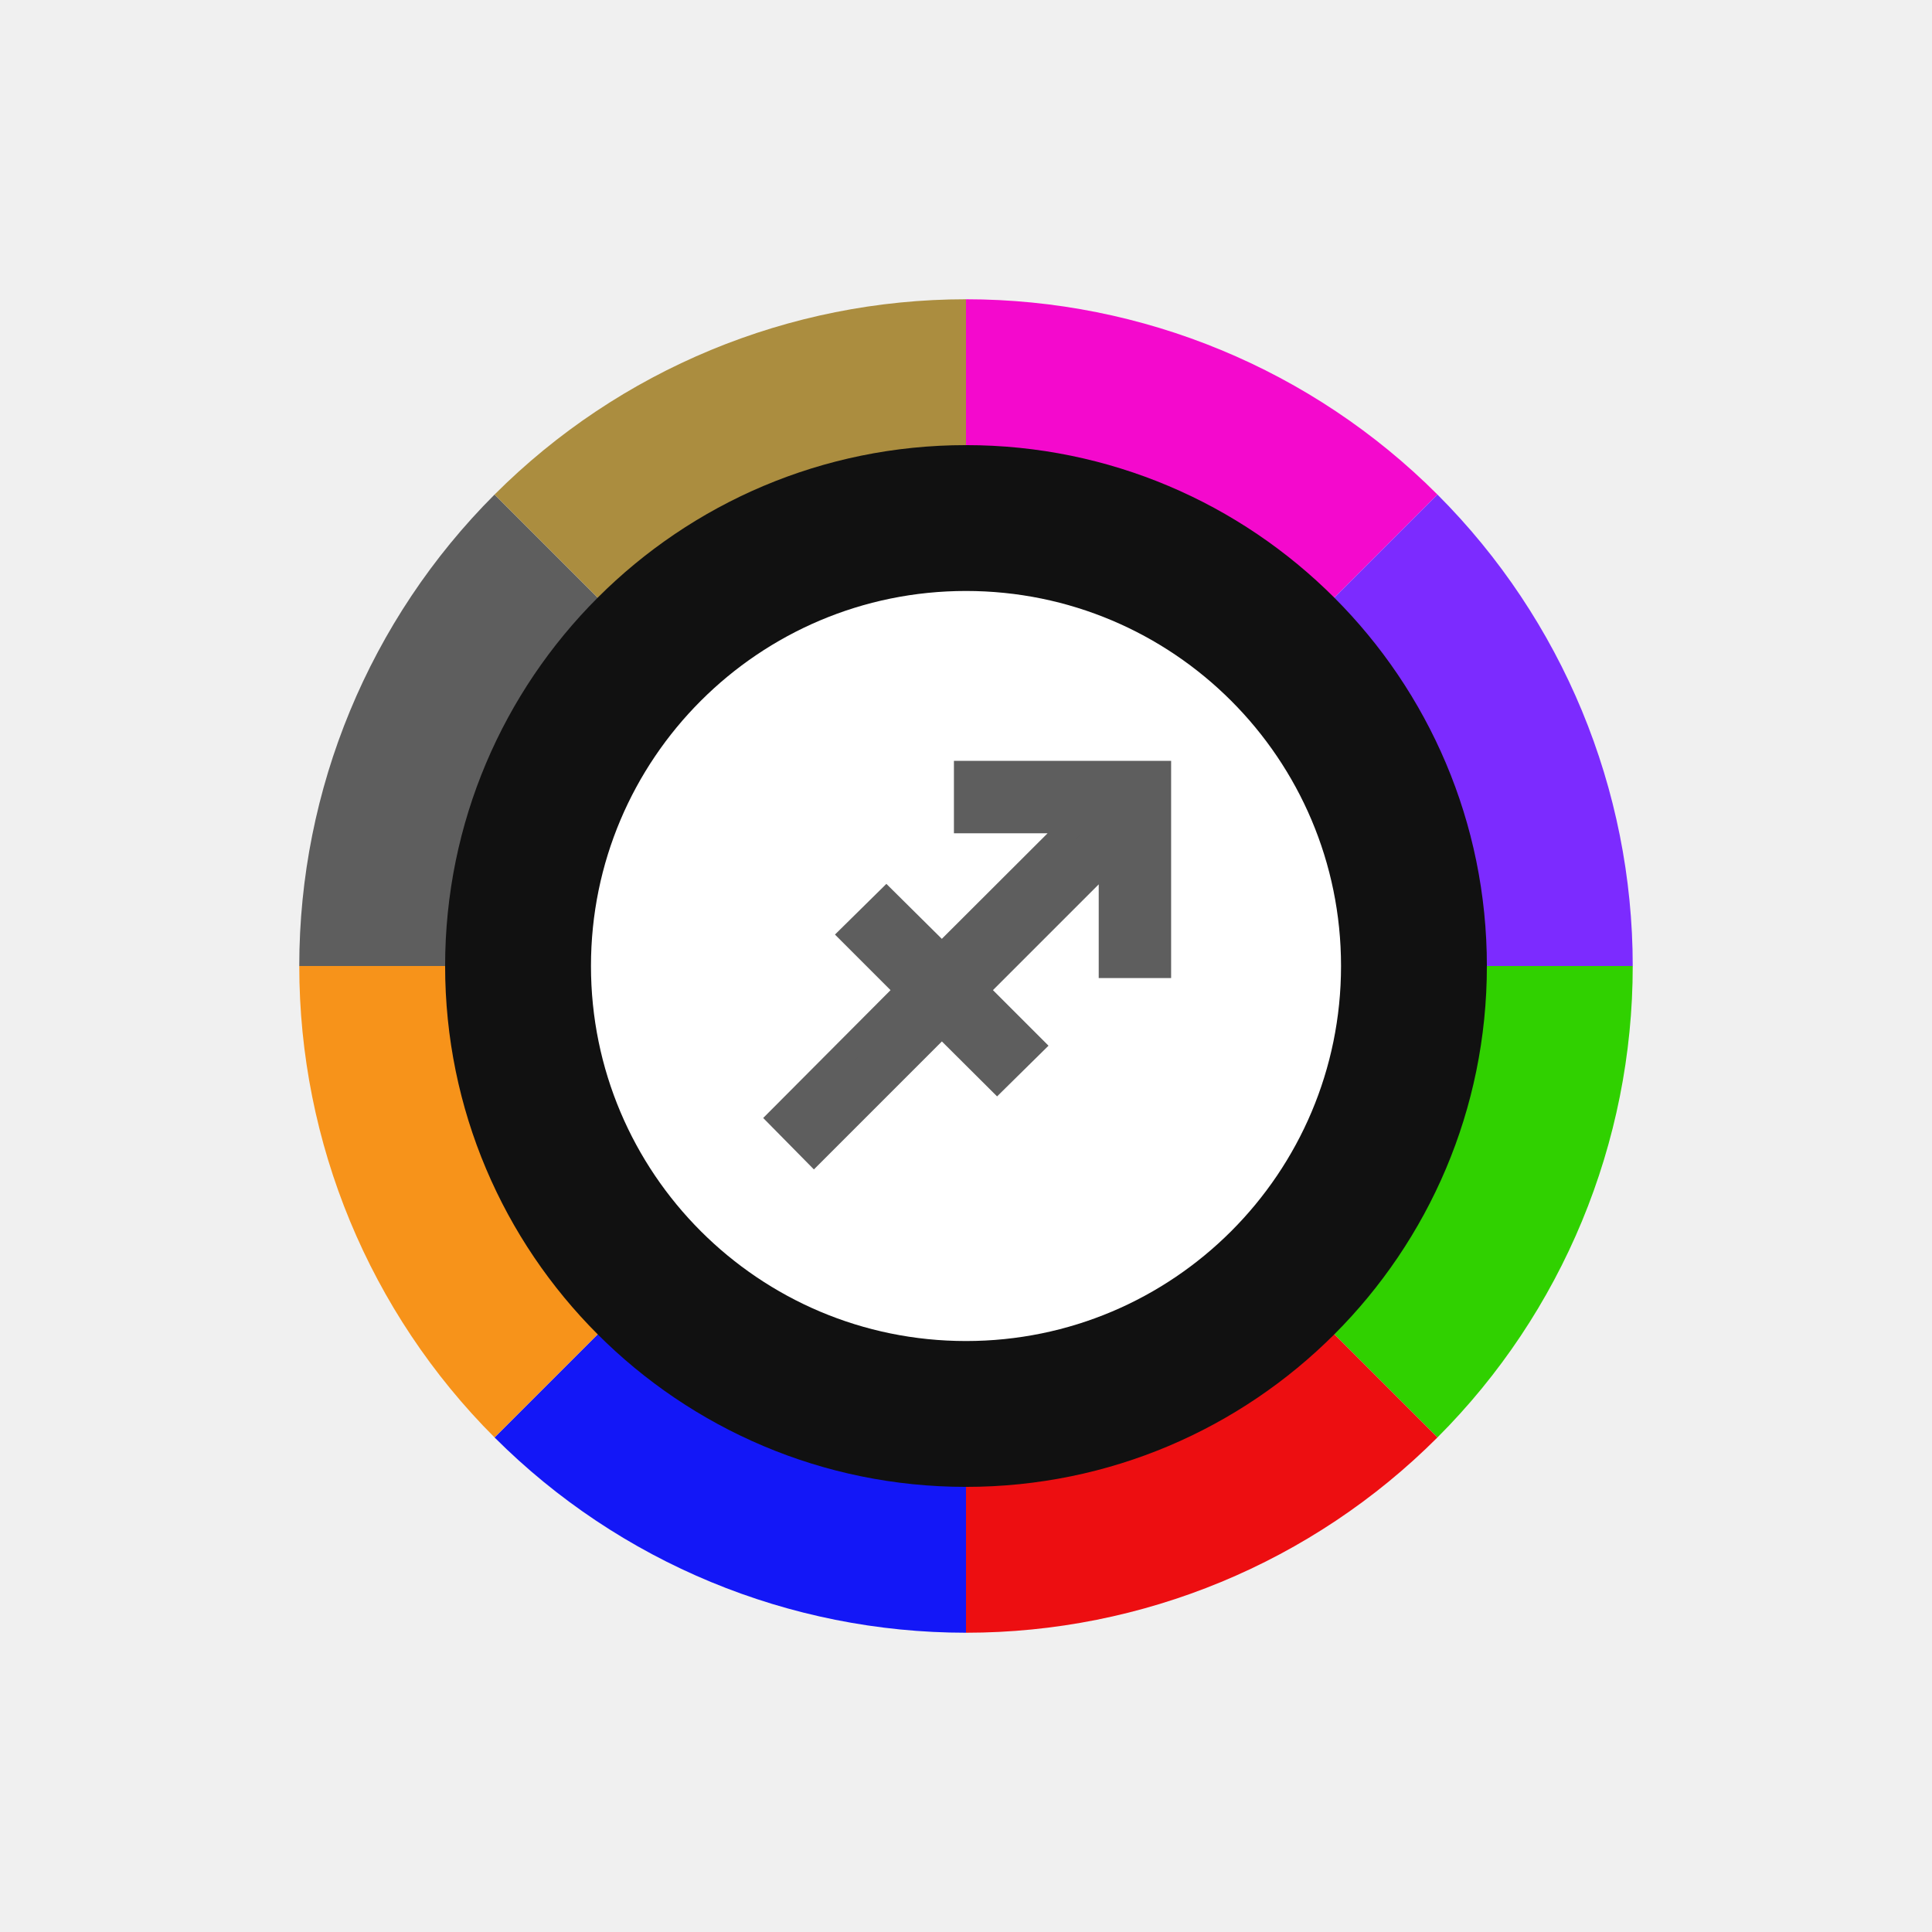
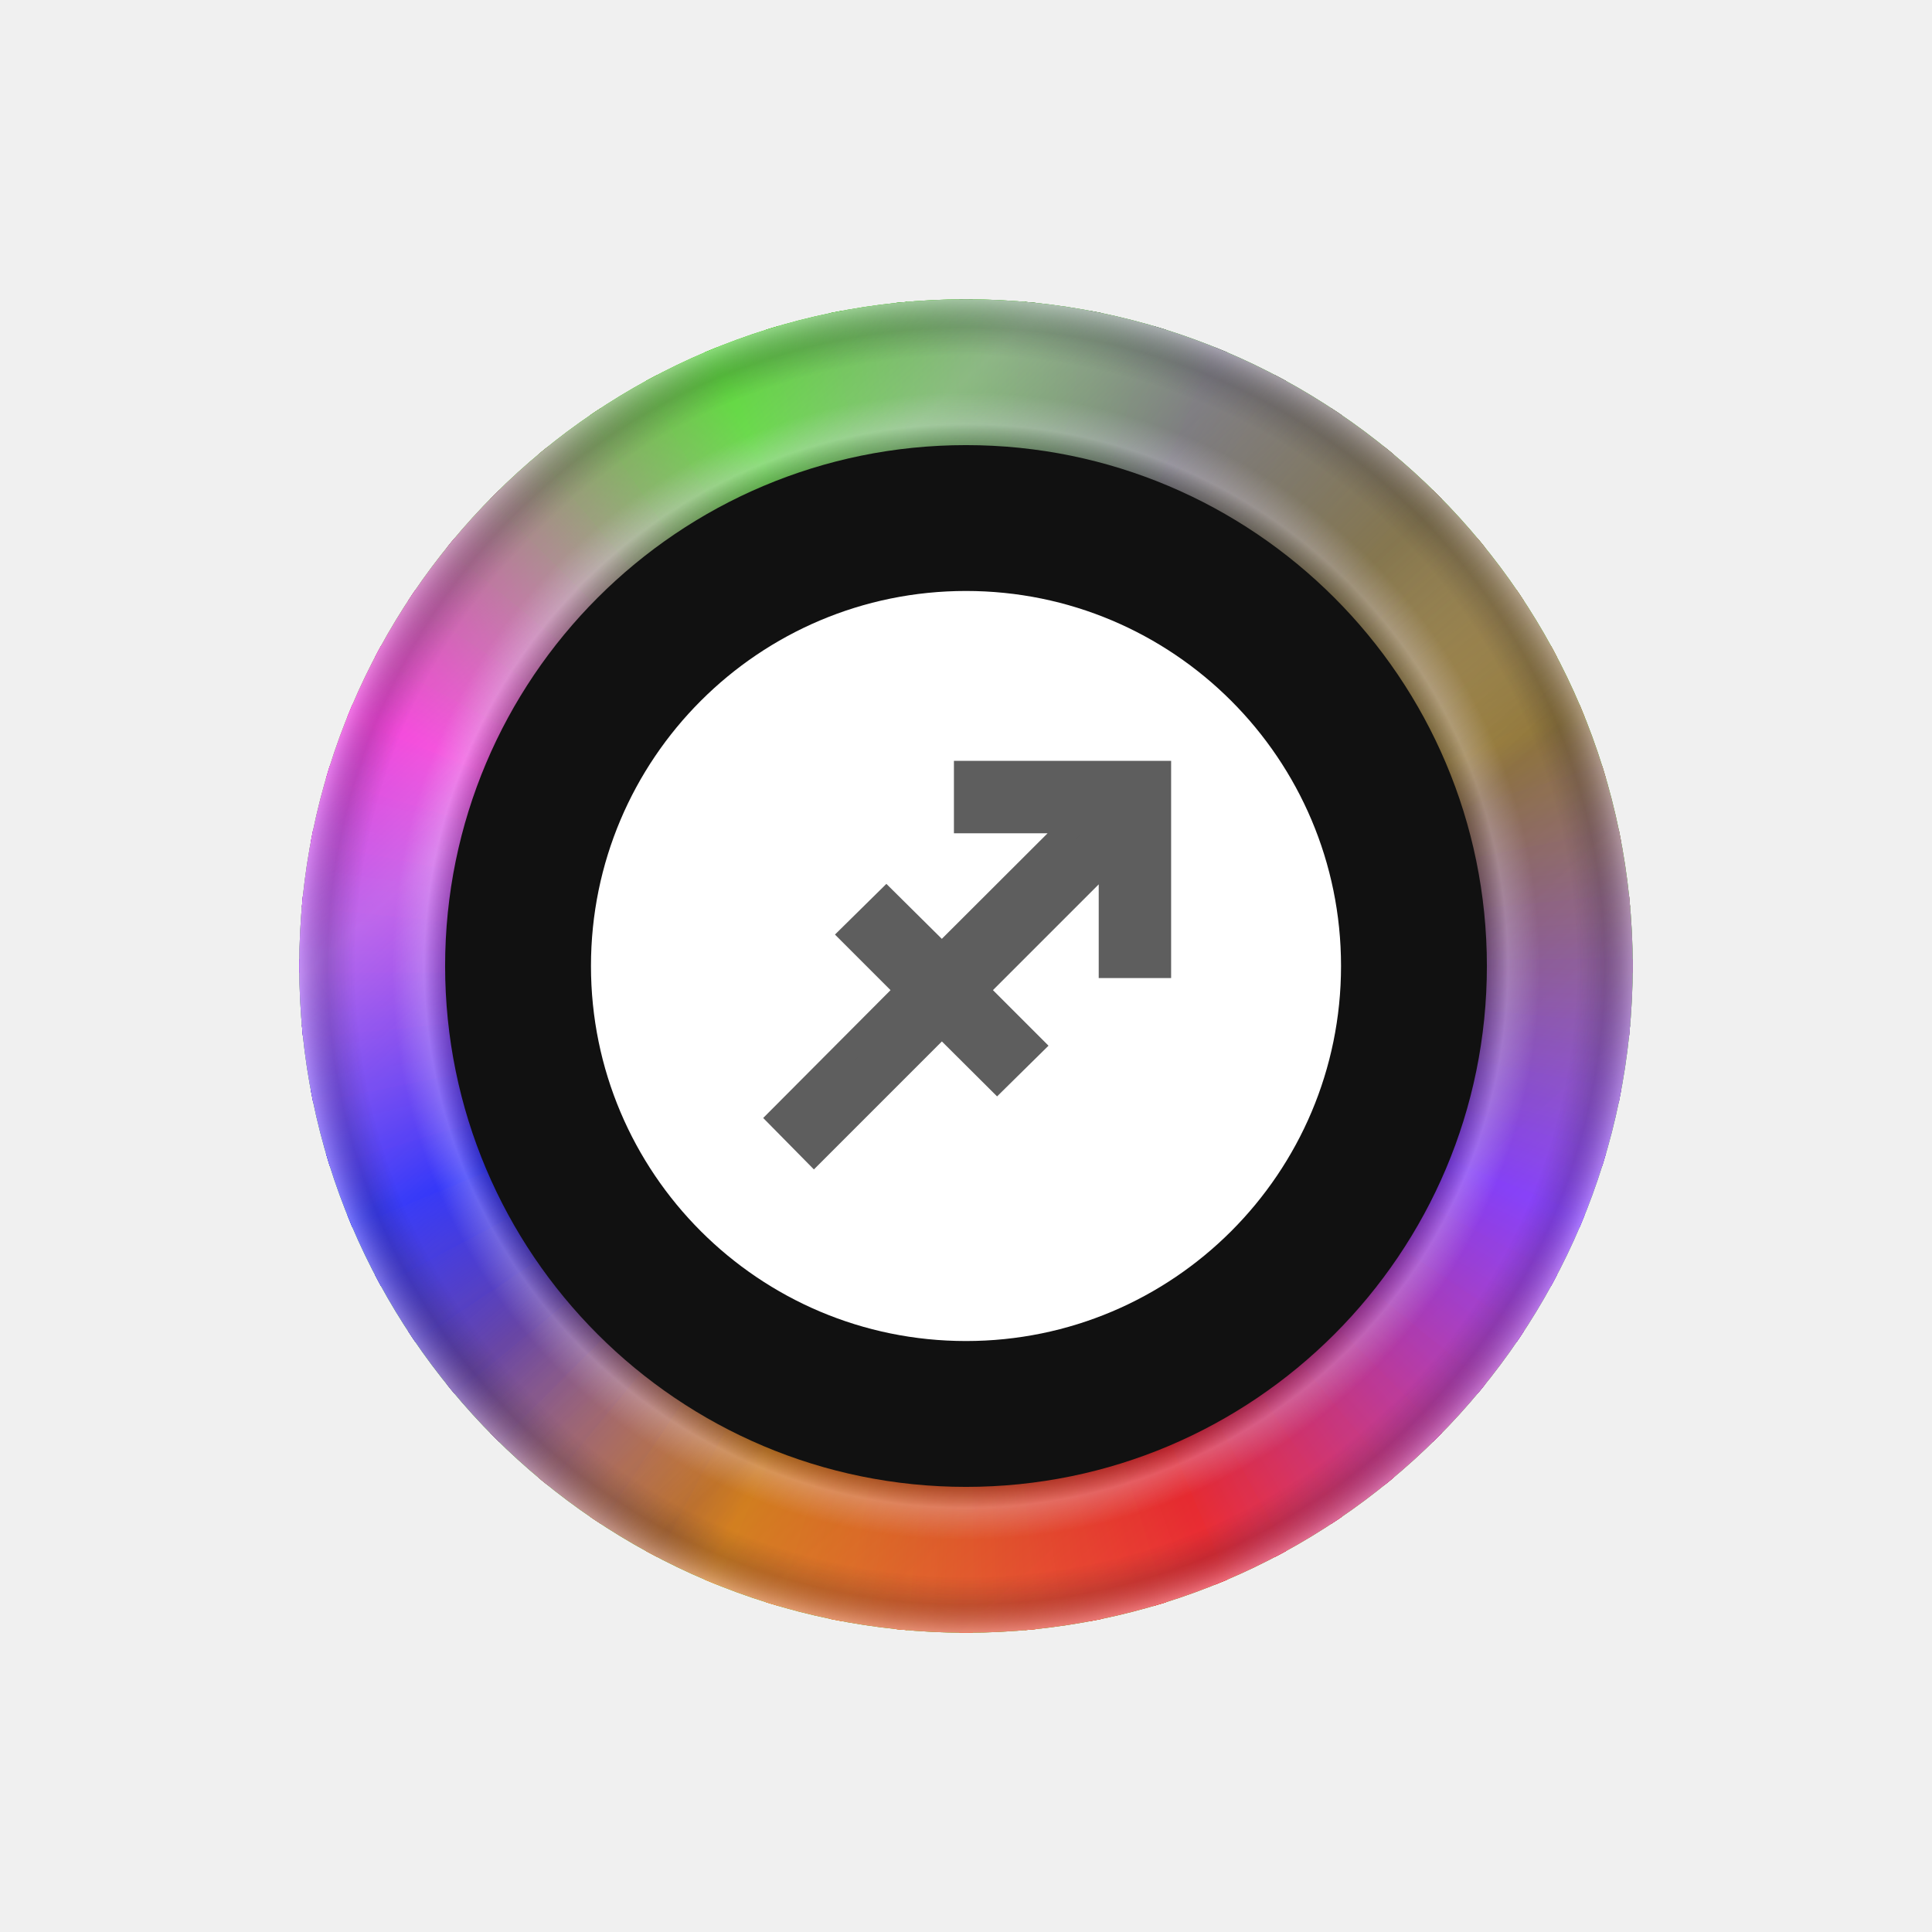
<svg xmlns="http://www.w3.org/2000/svg" viewBox="-51 -51 102 102">
  <g>
-     <g aria-label="Eight equal color segments">
-       <path data-color="pink" fill="#f409cd" d="M 0 0 L 0 -35.2 A 35.2 35.2 0 0 1 24.89 -24.89 Z" />
-       <path data-color="purple" fill="#7c2bff" d="M 0 0 L 24.89 -24.89 A 35.2 35.2 0 0 1 35.2 0 Z" />
-       <path data-color="green" fill="#30d100" d="M 0 0 L 35.2 0 A 35.2 35.2 0 0 1 24.89 24.89 Z" />
-       <path data-color="red" fill="#ed0e11" d="M 0 0 L 24.89 24.89 A 35.2 35.2 0 0 1 0 35.2 Z" />
-       <path data-color="blue" fill="#1317f7" d="M 0 0 L 0 35.2 A 35.2 35.2 0 0 1 -24.89 24.89 Z" />
-       <path data-color="orange" fill="#f7931a" d="M 0 0 L -24.89 24.89 A 35.2 35.2 0 0 1 -35.2 0 Z" />
-       <path data-color="silver" fill="#5e5e5e" d="M 0 0 L -35.2 0 A 35.2 35.2 0 0 1 -24.89 -24.89 Z" />
-       <path data-color="gold" fill="#ab8d3f" d="M 0 0 L -24.89 -24.89 A 35.2 35.2 0 0 1 0 -35.2 Z" />
+     <defs>
+       <clipPath id="prism-disc">
+         <circle r="35.2" />
+       </clipPath>
+       <linearGradient id="prism-0" gradientUnits="userSpaceOnUse" x1="-11.997" y1="-28.964" x2="-9.1" y2="-30">
+         <stop stop-color="#30d100" />
+         <stop offset="1" stop-color="#36c30c" />
+       </linearGradient>
+       <linearGradient id="prism-1" gradientUnits="userSpaceOnUse" x1="-9.1" y1="-30" x2="-6.116" y2="-30.748">
+         <stop stop-color="#36c30c" />
+         <stop offset="1" stop-color="#3cb418" />
+       </linearGradient>
+       <linearGradient id="prism-2" gradientUnits="userSpaceOnUse" x1="-6.116" y1="-30.748" x2="-3.073" y2="-31.199">
+         <stop stop-color="#3cb418" />
+         <stop offset="1" stop-color="#41a623" />
+       </linearGradient>
+       <linearGradient id="prism-3" gradientUnits="userSpaceOnUse" x1="-3.073" y1="-31.199" x2="0" y2="-31.35">
+         <stop stop-color="#41a623" />
+         <stop offset="1" stop-color="#47982f" />
+       </linearGradient>
+       <linearGradient id="prism-4" gradientUnits="userSpaceOnUse" x1="0" y1="-31.35" x2="3.073" y2="-31.199">
+         <stop stop-color="#47982f" />
+         <stop offset="1" stop-color="#4d893b" />
+       </linearGradient>
+       <linearGradient id="prism-5" gradientUnits="userSpaceOnUse" x1="3.073" y1="-31.199" x2="6.116" y2="-30.748">
+         <stop stop-color="#4d893b" />
+         <stop offset="1" stop-color="#537b47" />
+       </linearGradient>
+       <linearGradient id="prism-6" gradientUnits="userSpaceOnUse" x1="6.116" y1="-30.748" x2="9.1" y2="-30">
+         <stop stop-color="#537b47" />
+         <stop offset="1" stop-color="#586c52" />
+       </linearGradient>
+       <linearGradient id="prism-7" gradientUnits="userSpaceOnUse" x1="9.1" y1="-30" x2="11.997" y2="-28.964">
+         <stop stop-color="#586c52" />
+         <stop offset="1" stop-color="#5e5e5e" />
+       </linearGradient>
+       <linearGradient id="prism-8" gradientUnits="userSpaceOnUse" x1="11.997" y1="-28.964" x2="14.778" y2="-27.648">
+         <stop stop-color="#5e5e5e" />
+         <stop offset="1" stop-color="#68645a" />
+       </linearGradient>
+       <linearGradient id="prism-9" gradientUnits="userSpaceOnUse" x1="14.778" y1="-27.648" x2="17.417" y2="-26.067">
+         <stop stop-color="#68645a" />
+         <stop offset="1" stop-color="#716a56" />
+       </linearGradient>
+       <linearGradient id="prism-10" gradientUnits="userSpaceOnUse" x1="17.417" y1="-26.067" x2="19.888" y2="-24.234">
+         <stop stop-color="#716a56" />
+         <stop offset="1" stop-color="#7b7052" />
+       </linearGradient>
+       <linearGradient id="prism-11" gradientUnits="userSpaceOnUse" x1="19.888" y1="-24.234" x2="22.168" y2="-22.168">
+         <stop stop-color="#7b7052" />
+         <stop offset="1" stop-color="#85764f" />
+       </linearGradient>
+       <linearGradient id="prism-12" gradientUnits="userSpaceOnUse" x1="22.168" y1="-22.168" x2="24.234" y2="-19.888">
+         <stop stop-color="#85764f" />
+         <stop offset="1" stop-color="#8e7b4b" />
+       </linearGradient>
+       <linearGradient id="prism-13" gradientUnits="userSpaceOnUse" x1="24.234" y1="-19.888" x2="26.067" y2="-17.417">
+         <stop stop-color="#8e7b4b" />
+         <stop offset="1" stop-color="#988147" />
+       </linearGradient>
+       <linearGradient id="prism-14" gradientUnits="userSpaceOnUse" x1="26.067" y1="-17.417" x2="27.648" y2="-14.778">
+         <stop stop-color="#988147" />
+         <stop offset="1" stop-color="#a18743" />
+       </linearGradient>
+       <linearGradient id="prism-15" gradientUnits="userSpaceOnUse" x1="27.648" y1="-14.778" x2="28.964" y2="-11.997">
+         <stop stop-color="#a18743" />
+         <stop offset="1" stop-color="#ab8d3f" />
+       </linearGradient>
+       <linearGradient id="prism-16" gradientUnits="userSpaceOnUse" x1="28.964" y1="-11.997" x2="30" y2="-9.1">
+         <stop stop-color="#ab8d3f" />
+         <stop offset="1" stop-color="#a58157" />
+       </linearGradient>
+       <linearGradient id="prism-17" gradientUnits="userSpaceOnUse" x1="30" y1="-9.1" x2="30.748" y2="-6.116">
+         <stop stop-color="#a58157" />
+         <stop offset="1" stop-color="#9f756f" />
+       </linearGradient>
+       <linearGradient id="prism-18" gradientUnits="userSpaceOnUse" x1="30.748" y1="-6.116" x2="31.199" y2="-3.073">
+         <stop stop-color="#9f756f" />
+         <stop offset="1" stop-color="#996887" />
+       </linearGradient>
+       <linearGradient id="prism-19" gradientUnits="userSpaceOnUse" x1="31.199" y1="-3.073" x2="31.35" y2="0">
+         <stop stop-color="#996887" />
+         <stop offset="1" stop-color="#945c9f" />
+       </linearGradient>
+       <linearGradient id="prism-20" gradientUnits="userSpaceOnUse" x1="31.35" y1="0" x2="31.199" y2="3.073">
+         <stop stop-color="#945c9f" />
+         <stop offset="1" stop-color="#8e50b7" />
+       </linearGradient>
+       <linearGradient id="prism-21" gradientUnits="userSpaceOnUse" x1="31.199" y1="3.073" x2="30.748" y2="6.116">
+         <stop stop-color="#8e50b7" />
+         <stop offset="1" stop-color="#8844cf" />
+       </linearGradient>
+       <linearGradient id="prism-22" gradientUnits="userSpaceOnUse" x1="30.748" y1="6.116" x2="30" y2="9.1">
+         <stop stop-color="#8844cf" />
+         <stop offset="1" stop-color="#8237e7" />
+       </linearGradient>
+       <linearGradient id="prism-23" gradientUnits="userSpaceOnUse" x1="30" y1="9.1" x2="28.964" y2="11.997">
+         <stop stop-color="#8237e7" />
+         <stop offset="1" stop-color="#7c2bff" />
+       </linearGradient>
+       <linearGradient id="prism-24" gradientUnits="userSpaceOnUse" x1="28.964" y1="11.997" x2="27.648" y2="14.778">
+         <stop stop-color="#7c2bff" />
+         <stop offset="1" stop-color="#8a27e1" />
+       </linearGradient>
+       <linearGradient id="prism-25" gradientUnits="userSpaceOnUse" x1="27.648" y1="14.778" x2="26.067" y2="17.417">
+         <stop stop-color="#8a27e1" />
+         <stop offset="1" stop-color="#9824c4" />
+       </linearGradient>
+       <linearGradient id="prism-26" gradientUnits="userSpaceOnUse" x1="26.067" y1="17.417" x2="24.234" y2="19.888">
+         <stop stop-color="#9824c4" />
+         <stop offset="1" stop-color="#a620a6" />
+       </linearGradient>
+       <linearGradient id="prism-27" gradientUnits="userSpaceOnUse" x1="24.234" y1="19.888" x2="22.168" y2="22.168">
+         <stop stop-color="#a620a6" />
+         <stop offset="1" stop-color="#b51d88" />
+       </linearGradient>
+       <linearGradient id="prism-28" gradientUnits="userSpaceOnUse" x1="22.168" y1="22.168" x2="19.888" y2="24.234">
+         <stop stop-color="#b51d88" />
+         <stop offset="1" stop-color="#c3196a" />
+       </linearGradient>
+       <linearGradient id="prism-29" gradientUnits="userSpaceOnUse" x1="19.888" y1="24.234" x2="17.417" y2="26.067">
+         <stop stop-color="#c3196a" />
+         <stop offset="1" stop-color="#d1154d" />
+       </linearGradient>
+       <linearGradient id="prism-30" gradientUnits="userSpaceOnUse" x1="17.417" y1="26.067" x2="14.778" y2="27.648">
+         <stop stop-color="#d1154d" />
+         <stop offset="1" stop-color="#df122f" />
+       </linearGradient>
+       <linearGradient id="prism-31" gradientUnits="userSpaceOnUse" x1="14.778" y1="27.648" x2="11.997" y2="28.964">
+         <stop stop-color="#df122f" />
+         <stop offset="1" stop-color="#ed0e11" />
+       </linearGradient>
+       <linearGradient id="prism-32" gradientUnits="userSpaceOnUse" x1="11.997" y1="28.964" x2="9.1" y2="30">
+         <stop stop-color="#ed0e11" />
+         <stop offset="1" stop-color="#ee1f12" />
+       </linearGradient>
+       <linearGradient id="prism-33" gradientUnits="userSpaceOnUse" x1="9.1" y1="30" x2="6.116" y2="30.748">
+         <stop stop-color="#ee1f12" />
+         <stop offset="1" stop-color="#f02f13" />
+       </linearGradient>
+       <linearGradient id="prism-34" gradientUnits="userSpaceOnUse" x1="6.116" y1="30.748" x2="3.073" y2="31.199">
+         <stop stop-color="#f02f13" />
+         <stop offset="1" stop-color="#f14014" />
+       </linearGradient>
+       <linearGradient id="prism-35" gradientUnits="userSpaceOnUse" x1="3.073" y1="31.199" x2="0" y2="31.35">
+         <stop stop-color="#f14014" />
+         <stop offset="1" stop-color="#f25116" />
+       </linearGradient>
+       <linearGradient id="prism-36" gradientUnits="userSpaceOnUse" x1="0" y1="31.35" x2="-3.073" y2="31.199">
+         <stop stop-color="#f25116" />
+         <stop offset="1" stop-color="#f36117" />
+       </linearGradient>
+       <linearGradient id="prism-37" gradientUnits="userSpaceOnUse" x1="-3.073" y1="31.199" x2="-6.116" y2="30.748">
+         <stop stop-color="#f36117" />
+         <stop offset="1" stop-color="#f57218" />
+       </linearGradient>
+       <linearGradient id="prism-38" gradientUnits="userSpaceOnUse" x1="-6.116" y1="30.748" x2="-9.1" y2="30">
+         <stop stop-color="#f57218" />
+         <stop offset="1" stop-color="#f68219" />
+       </linearGradient>
+       <linearGradient id="prism-39" gradientUnits="userSpaceOnUse" x1="-9.1" y1="30" x2="-11.997" y2="28.964">
+         <stop stop-color="#f68219" />
+         <stop offset="1" stop-color="#f7931a" />
+       </linearGradient>
+       <linearGradient id="prism-40" gradientUnits="userSpaceOnUse" x1="-11.997" y1="28.964" x2="-14.778" y2="27.648">
+         <stop stop-color="#f7931a" />
+         <stop offset="1" stop-color="#db8436" />
+       </linearGradient>
+       <linearGradient id="prism-41" gradientUnits="userSpaceOnUse" x1="-14.778" y1="27.648" x2="-17.417" y2="26.067">
+         <stop stop-color="#db8436" />
+         <stop offset="1" stop-color="#be7451" />
+       </linearGradient>
+       <linearGradient id="prism-42" gradientUnits="userSpaceOnUse" x1="-17.417" y1="26.067" x2="-19.888" y2="24.234">
+         <stop stop-color="#be7451" />
+         <stop offset="1" stop-color="#a2656d" />
+       </linearGradient>
+       <linearGradient id="prism-43" gradientUnits="userSpaceOnUse" x1="-19.888" y1="24.234" x2="-22.168" y2="22.168">
+         <stop stop-color="#a2656d" />
+         <stop offset="1" stop-color="#855589" />
+       </linearGradient>
+       <linearGradient id="prism-44" gradientUnits="userSpaceOnUse" x1="-22.168" y1="22.168" x2="-24.234" y2="19.888">
+         <stop stop-color="#855589" />
+         <stop offset="1" stop-color="#6946a4" />
+       </linearGradient>
+       <linearGradient id="prism-45" gradientUnits="userSpaceOnUse" x1="-24.234" y1="19.888" x2="-26.067" y2="17.417">
+         <stop stop-color="#6946a4" />
+         <stop offset="1" stop-color="#4c36c0" />
+       </linearGradient>
+       <linearGradient id="prism-46" gradientUnits="userSpaceOnUse" x1="-26.067" y1="17.417" x2="-27.648" y2="14.778">
+         <stop stop-color="#4c36c0" />
+         <stop offset="1" stop-color="#3027db" />
+       </linearGradient>
+       <linearGradient id="prism-47" gradientUnits="userSpaceOnUse" x1="-27.648" y1="14.778" x2="-28.964" y2="11.997">
+         <stop stop-color="#3027db" />
+         <stop offset="1" stop-color="#1317f7" />
+       </linearGradient>
+       <linearGradient id="prism-48" gradientUnits="userSpaceOnUse" x1="-28.964" y1="11.997" x2="-30" y2="9.1">
+         <stop stop-color="#1317f7" />
+         <stop offset="1" stop-color="#2f15f2" />
+       </linearGradient>
+       <linearGradient id="prism-49" gradientUnits="userSpaceOnUse" x1="-30" y1="9.1" x2="-30.748" y2="6.116">
+         <stop stop-color="#2f15f2" />
+         <stop offset="1" stop-color="#4b14ed" />
+       </linearGradient>
+       <linearGradient id="prism-50" gradientUnits="userSpaceOnUse" x1="-30.748" y1="6.116" x2="-31.199" y2="3.073">
+         <stop stop-color="#4b14ed" />
+         <stop offset="1" stop-color="#6712e7" />
+       </linearGradient>
+       <linearGradient id="prism-51" gradientUnits="userSpaceOnUse" x1="-31.199" y1="3.073" x2="-31.35" y2="0">
+         <stop stop-color="#6712e7" />
+         <stop offset="1" stop-color="#8410e2" />
+       </linearGradient>
+       <linearGradient id="prism-52" gradientUnits="userSpaceOnUse" x1="-31.35" y1="0" x2="-31.199" y2="-3.073">
+         <stop stop-color="#8410e2" />
+         <stop offset="1" stop-color="#a00edd" />
+       </linearGradient>
+       <linearGradient id="prism-53" gradientUnits="userSpaceOnUse" x1="-31.199" y1="-3.073" x2="-30.748" y2="-6.116">
+         <stop stop-color="#a00edd" />
+         <stop offset="1" stop-color="#bc0dd8" />
+       </linearGradient>
+       <linearGradient id="prism-54" gradientUnits="userSpaceOnUse" x1="-30.748" y1="-6.116" x2="-30" y2="-9.1">
+         <stop stop-color="#bc0dd8" />
+         <stop offset="1" stop-color="#d80bd2" />
+       </linearGradient>
+       <linearGradient id="prism-55" gradientUnits="userSpaceOnUse" x1="-30" y1="-9.1" x2="-28.964" y2="-11.997">
+         <stop stop-color="#d80bd2" />
+         <stop offset="1" stop-color="#f409cd" />
+       </linearGradient>
+       <linearGradient id="prism-56" gradientUnits="userSpaceOnUse" x1="-28.964" y1="-11.997" x2="-27.648" y2="-14.778">
+         <stop stop-color="#f409cd" />
+         <stop offset="1" stop-color="#dc22b3" />
+       </linearGradient>
+       <linearGradient id="prism-57" gradientUnits="userSpaceOnUse" x1="-27.648" y1="-14.778" x2="-26.067" y2="-17.417">
+         <stop stop-color="#dc22b3" />
+         <stop offset="1" stop-color="#c33b9a" />
+       </linearGradient>
+       <linearGradient id="prism-58" gradientUnits="userSpaceOnUse" x1="-26.067" y1="-17.417" x2="-24.234" y2="-19.888">
+         <stop stop-color="#c33b9a" />
+         <stop offset="1" stop-color="#ab5480" />
+       </linearGradient>
+       <linearGradient id="prism-59" gradientUnits="userSpaceOnUse" x1="-24.234" y1="-19.888" x2="-22.168" y2="-22.168">
+         <stop stop-color="#ab5480" />
+         <stop offset="1" stop-color="#926d67" />
+       </linearGradient>
+       <linearGradient id="prism-60" gradientUnits="userSpaceOnUse" x1="-22.168" y1="-22.168" x2="-19.888" y2="-24.234">
+         <stop stop-color="#926d67" />
+         <stop offset="1" stop-color="#7a864d" />
+       </linearGradient>
+       <linearGradient id="prism-61" gradientUnits="userSpaceOnUse" x1="-19.888" y1="-24.234" x2="-17.417" y2="-26.067">
+         <stop stop-color="#7a864d" />
+         <stop offset="1" stop-color="#619f33" />
+       </linearGradient>
+       <linearGradient id="prism-62" gradientUnits="userSpaceOnUse" x1="-17.417" y1="-26.067" x2="-14.778" y2="-27.648">
+         <stop stop-color="#619f33" />
+         <stop offset="1" stop-color="#49b81a" />
+       </linearGradient>
+       <linearGradient id="prism-63" gradientUnits="userSpaceOnUse" x1="-14.778" y1="-27.648" x2="-11.997" y2="-28.964">
+         <stop stop-color="#49b81a" />
+         <stop offset="1" stop-color="#30d100" />
+       </linearGradient>
+       <radialGradient id="prism-bevel" gradientUnits="userSpaceOnUse" cx="0" cy="0" r="51">
+         <stop offset=".539" stop-color="#11101c" stop-opacity=".22" />
+         <stop offset=".561" stop-color="#ece4ff" stop-opacity=".25" />
+         <stop offset=".594" stop-color="#ece4ff" stop-opacity="0" />
+         <stop offset=".632" stop-color="#100d21" stop-opacity="0" />
+         <stop offset=".661" stop-color="#100d21" stop-opacity=".17" />
+         <stop offset=".69" stop-color="#e8e0ff" stop-opacity=".32" />
+       </radialGradient>
+       <linearGradient id="prism-reflection" gradientUnits="userSpaceOnUse" x1="-48.19" y1="-53.52" x2="48.19" y2="53.52">
+         <stop offset=".18" stop-color="#f3edff" stop-opacity="0" />
+         <stop offset=".34" stop-color="#f3edff" stop-opacity=".4" />
+         <stop offset=".49" stop-color="#f3edff" stop-opacity="0" />
+         <stop offset=".58" stop-color="#110b29" stop-opacity=".18" />
+         <stop offset=".73" stop-color="#efe4ff" stop-opacity=".16" />
+         <stop offset=".88" stop-color="#efe4ff" stop-opacity="0" />
+       </linearGradient>
+     </defs>
+     <g aria-label="Prism chrome wild ring" clip-path="url(#prism-disc)">
+       <circle r="35.2" fill="#30d100" />
+       <path data-color="green" fill="url(#prism-0)" stroke="url(#prism-0)" stroke-width="0.7" d="M0 0 L-13.777 -33.26 A36 36 0 0 1 -10.45 -34.45 Z" />
+       <path fill="url(#prism-1)" stroke="url(#prism-1)" stroke-width="0.7" d="M0 0 L-10.45 -34.45 A36 36 0 0 1 -7.023 -35.308 Z" />
+       <path fill="url(#prism-2)" stroke="url(#prism-2)" stroke-width="0.7" d="M0 0 L-7.023 -35.308 A36 36 0 0 1 -3.529 -35.827 Z" />
+       <path fill="url(#prism-3)" stroke="url(#prism-3)" stroke-width="0.7" d="M0 0 L-3.529 -35.827 A36 36 0 0 1 0 -36 Z" />
+       <path fill="url(#prism-4)" stroke="url(#prism-4)" stroke-width="0.7" d="M0 0 L0 -36 A36 36 0 0 1 3.529 -35.827 Z" />
+       <path fill="url(#prism-5)" stroke="url(#prism-5)" stroke-width="0.7" d="M0 0 L3.529 -35.827 A36 36 0 0 1 7.023 -35.308 Z" />
+       <path fill="url(#prism-6)" stroke="url(#prism-6)" stroke-width="0.7" d="M0 0 L7.023 -35.308 A36 36 0 0 1 10.45 -34.45 Z" />
+       <path fill="url(#prism-7)" stroke="url(#prism-7)" stroke-width="0.7" d="M0 0 L10.45 -34.45 A36 36 0 0 1 13.777 -33.26 Z" />
+       <path data-color="silver" fill="url(#prism-8)" stroke="url(#prism-8)" stroke-width="0.7" d="M0 0 L13.777 -33.26 A36 36 0 0 1 16.97 -31.749 Z" />
+       <path fill="url(#prism-9)" stroke="url(#prism-9)" stroke-width="0.7" d="M0 0 L16.97 -31.749 A36 36 0 0 1 20.001 -29.933 Z" />
+       <path fill="url(#prism-10)" stroke="url(#prism-10)" stroke-width="0.7" d="M0 0 L20.001 -29.933 A36 36 0 0 1 22.838 -27.828 Z" />
+       <path fill="url(#prism-11)" stroke="url(#prism-11)" stroke-width="0.7" d="M0 0 L22.838 -27.828 A36 36 0 0 1 25.456 -25.456 Z" />
+       <path fill="url(#prism-12)" stroke="url(#prism-12)" stroke-width="0.7" d="M0 0 L25.456 -25.456 A36 36 0 0 1 27.828 -22.838 Z" />
+       <path fill="url(#prism-13)" stroke="url(#prism-13)" stroke-width="0.7" d="M0 0 L27.828 -22.838 A36 36 0 0 1 29.933 -20.001 Z" />
+       <path fill="url(#prism-14)" stroke="url(#prism-14)" stroke-width="0.7" d="M0 0 L29.933 -20.001 A36 36 0 0 1 31.749 -16.97 Z" />
+       <path fill="url(#prism-15)" stroke="url(#prism-15)" stroke-width="0.7" d="M0 0 L31.749 -16.97 A36 36 0 0 1 33.26 -13.777 Z" />
+       <path data-color="gold" fill="url(#prism-16)" stroke="url(#prism-16)" stroke-width="0.7" d="M0 0 L33.26 -13.777 A36 36 0 0 1 34.45 -10.45 Z" />
+       <path fill="url(#prism-17)" stroke="url(#prism-17)" stroke-width="0.7" d="M0 0 L34.45 -10.45 A36 36 0 0 1 35.308 -7.023 Z" />
+       <path fill="url(#prism-18)" stroke="url(#prism-18)" stroke-width="0.7" d="M0 0 L35.308 -7.023 A36 36 0 0 1 35.827 -3.529 Z" />
+       <path fill="url(#prism-19)" stroke="url(#prism-19)" stroke-width="0.7" d="M0 0 L35.827 -3.529 A36 36 0 0 1 36 0 Z" />
+       <path fill="url(#prism-20)" stroke="url(#prism-20)" stroke-width="0.7" d="M0 0 L36 0 A36 36 0 0 1 35.827 3.529 Z" />
+       <path fill="url(#prism-21)" stroke="url(#prism-21)" stroke-width="0.7" d="M0 0 L35.827 3.529 A36 36 0 0 1 35.308 7.023 Z" />
+       <path fill="url(#prism-22)" stroke="url(#prism-22)" stroke-width="0.7" d="M0 0 L35.308 7.023 A36 36 0 0 1 34.45 10.45 Z" />
+       <path fill="url(#prism-23)" stroke="url(#prism-23)" stroke-width="0.7" d="M0 0 L34.45 10.45 A36 36 0 0 1 33.26 13.777 Z" />
+       <path data-color="purple" fill="url(#prism-24)" stroke="url(#prism-24)" stroke-width="0.7" d="M0 0 L33.26 13.777 A36 36 0 0 1 31.749 16.97 Z" />
+       <path fill="url(#prism-25)" stroke="url(#prism-25)" stroke-width="0.7" d="M0 0 L31.749 16.97 A36 36 0 0 1 29.933 20.001 Z" />
+       <path fill="url(#prism-26)" stroke="url(#prism-26)" stroke-width="0.7" d="M0 0 L29.933 20.001 A36 36 0 0 1 27.828 22.838 Z" />
+       <path fill="url(#prism-27)" stroke="url(#prism-27)" stroke-width="0.7" d="M0 0 L27.828 22.838 A36 36 0 0 1 25.456 25.456 Z" />
+       <path fill="url(#prism-28)" stroke="url(#prism-28)" stroke-width="0.7" d="M0 0 L25.456 25.456 A36 36 0 0 1 22.838 27.828 Z" />
+       <path fill="url(#prism-29)" stroke="url(#prism-29)" stroke-width="0.7" d="M0 0 L22.838 27.828 A36 36 0 0 1 20.001 29.933 Z" />
+       <path fill="url(#prism-30)" stroke="url(#prism-30)" stroke-width="0.7" d="M0 0 L20.001 29.933 A36 36 0 0 1 16.97 31.749 Z" />
+       <path fill="url(#prism-31)" stroke="url(#prism-31)" stroke-width="0.7" d="M0 0 L16.97 31.749 A36 36 0 0 1 13.777 33.26 Z" />
+       <path data-color="red" fill="url(#prism-32)" stroke="url(#prism-32)" stroke-width="0.7" d="M0 0 L13.777 33.26 A36 36 0 0 1 10.45 34.45 Z" />
+       <path fill="url(#prism-33)" stroke="url(#prism-33)" stroke-width="0.7" d="M0 0 L10.45 34.45 A36 36 0 0 1 7.023 35.308 Z" />
+       <path fill="url(#prism-34)" stroke="url(#prism-34)" stroke-width="0.7" d="M0 0 L7.023 35.308 A36 36 0 0 1 3.529 35.827 Z" />
+       <path fill="url(#prism-35)" stroke="url(#prism-35)" stroke-width="0.7" d="M0 0 L3.529 35.827 A36 36 0 0 1 0 36 Z" />
+       <path fill="url(#prism-36)" stroke="url(#prism-36)" stroke-width="0.7" d="M0 0 L0 36 A36 36 0 0 1 -3.529 35.827 Z" />
+       <path fill="url(#prism-37)" stroke="url(#prism-37)" stroke-width="0.7" d="M0 0 L-3.529 35.827 A36 36 0 0 1 -7.023 35.308 Z" />
+       <path fill="url(#prism-38)" stroke="url(#prism-38)" stroke-width="0.7" d="M0 0 L-7.023 35.308 A36 36 0 0 1 -10.45 34.45 Z" />
+       <path fill="url(#prism-39)" stroke="url(#prism-39)" stroke-width="0.7" d="M0 0 L-10.45 34.45 A36 36 0 0 1 -13.777 33.26 Z" />
+       <path data-color="orange" fill="url(#prism-40)" stroke="url(#prism-40)" stroke-width="0.7" d="M0 0 L-13.777 33.26 A36 36 0 0 1 -16.97 31.749 Z" />
+       <path fill="url(#prism-41)" stroke="url(#prism-41)" stroke-width="0.7" d="M0 0 L-16.97 31.749 A36 36 0 0 1 -20.001 29.933 Z" />
+       <path fill="url(#prism-42)" stroke="url(#prism-42)" stroke-width="0.7" d="M0 0 L-20.001 29.933 A36 36 0 0 1 -22.838 27.828 Z" />
+       <path fill="url(#prism-43)" stroke="url(#prism-43)" stroke-width="0.7" d="M0 0 L-22.838 27.828 A36 36 0 0 1 -25.456 25.456 Z" />
+       <path fill="url(#prism-44)" stroke="url(#prism-44)" stroke-width="0.7" d="M0 0 L-25.456 25.456 A36 36 0 0 1 -27.828 22.838 Z" />
+       <path fill="url(#prism-45)" stroke="url(#prism-45)" stroke-width="0.7" d="M0 0 L-27.828 22.838 A36 36 0 0 1 -29.933 20.001 Z" />
+       <path fill="url(#prism-46)" stroke="url(#prism-46)" stroke-width="0.7" d="M0 0 L-29.933 20.001 A36 36 0 0 1 -31.749 16.97 Z" />
+       <path fill="url(#prism-47)" stroke="url(#prism-47)" stroke-width="0.7" d="M0 0 L-31.749 16.97 A36 36 0 0 1 -33.26 13.777 Z" />
+       <path data-color="blue" fill="url(#prism-48)" stroke="url(#prism-48)" stroke-width="0.7" d="M0 0 L-33.26 13.777 A36 36 0 0 1 -34.45 10.45 Z" />
+       <path fill="url(#prism-49)" stroke="url(#prism-49)" stroke-width="0.7" d="M0 0 L-34.45 10.45 A36 36 0 0 1 -35.308 7.023 Z" />
+       <path fill="url(#prism-50)" stroke="url(#prism-50)" stroke-width="0.7" d="M0 0 L-35.308 7.023 A36 36 0 0 1 -35.827 3.529 Z" />
+       <path fill="url(#prism-51)" stroke="url(#prism-51)" stroke-width="0.7" d="M0 0 L-35.827 3.529 A36 36 0 0 1 -36 0 Z" />
+       <path fill="url(#prism-52)" stroke="url(#prism-52)" stroke-width="0.7" d="M0 0 L-36 0 A36 36 0 0 1 -35.827 -3.529 Z" />
+       <path fill="url(#prism-53)" stroke="url(#prism-53)" stroke-width="0.7" d="M0 0 L-35.827 -3.529 A36 36 0 0 1 -35.308 -7.023 Z" />
+       <path fill="url(#prism-54)" stroke="url(#prism-54)" stroke-width="0.7" d="M0 0 L-35.308 -7.023 A36 36 0 0 1 -34.45 -10.45 Z" />
+       <path fill="url(#prism-55)" stroke="url(#prism-55)" stroke-width="0.7" d="M0 0 L-34.45 -10.45 A36 36 0 0 1 -33.26 -13.777 Z" />
+       <path data-color="pink" fill="url(#prism-56)" stroke="url(#prism-56)" stroke-width="0.7" d="M0 0 L-33.26 -13.777 A36 36 0 0 1 -31.749 -16.97 Z" />
+       <path fill="url(#prism-57)" stroke="url(#prism-57)" stroke-width="0.7" d="M0 0 L-31.749 -16.97 A36 36 0 0 1 -29.933 -20.001 Z" />
+       <path fill="url(#prism-58)" stroke="url(#prism-58)" stroke-width="0.7" d="M0 0 L-29.933 -20.001 A36 36 0 0 1 -27.828 -22.838 Z" />
+       <path fill="url(#prism-59)" stroke="url(#prism-59)" stroke-width="0.7" d="M0 0 L-27.828 -22.838 A36 36 0 0 1 -25.456 -25.456 Z" />
+       <path fill="url(#prism-60)" stroke="url(#prism-60)" stroke-width="0.7" d="M0 0 L-25.456 -25.456 A36 36 0 0 1 -22.838 -27.828 Z" />
+       <path fill="url(#prism-61)" stroke="url(#prism-61)" stroke-width="0.7" d="M0 0 L-22.838 -27.828 A36 36 0 0 1 -20.001 -29.933 Z" />
+       <path fill="url(#prism-62)" stroke="url(#prism-62)" stroke-width="0.7" d="M0 0 L-20.001 -29.933 A36 36 0 0 1 -16.97 -31.749 Z" />
+       <path fill="url(#prism-63)" stroke="url(#prism-63)" stroke-width="0.7" d="M0 0 L-16.97 -31.749 A36 36 0 0 1 -13.777 -33.26 Z" />
+       <circle r="35.2" fill="url(#prism-reflection)" />
+       <circle r="35.2" fill="url(#prism-bevel)" />
    </g>
    <circle cx="0" cy="0" r="27.5" fill="#111" />
    <circle cx="0" cy="0" r="19.8" fill="#fff" />
    <g transform="matrix(0.039815 0 0 0.039815 -10.193 -10.193)">
      <g fill="#5e5e5e" stroke="#5e5e5e" style="vector-effect:non-scaling-stroke">
        <g transform="translate(0 0) scale(32)">
          <g id="ico">
            <path d="M12.59 2H8V0h8v8h-2V3.41L8.41 9l2.3 2.3-1.42 1.4L7 10.42l-5.3 5.3L.3 14.3 5.58 9l-2.3-2.3L4.7 5.3 7 7.58z" />
          </g>
        </g>
      </g>
    </g>
  </g>
</svg>
